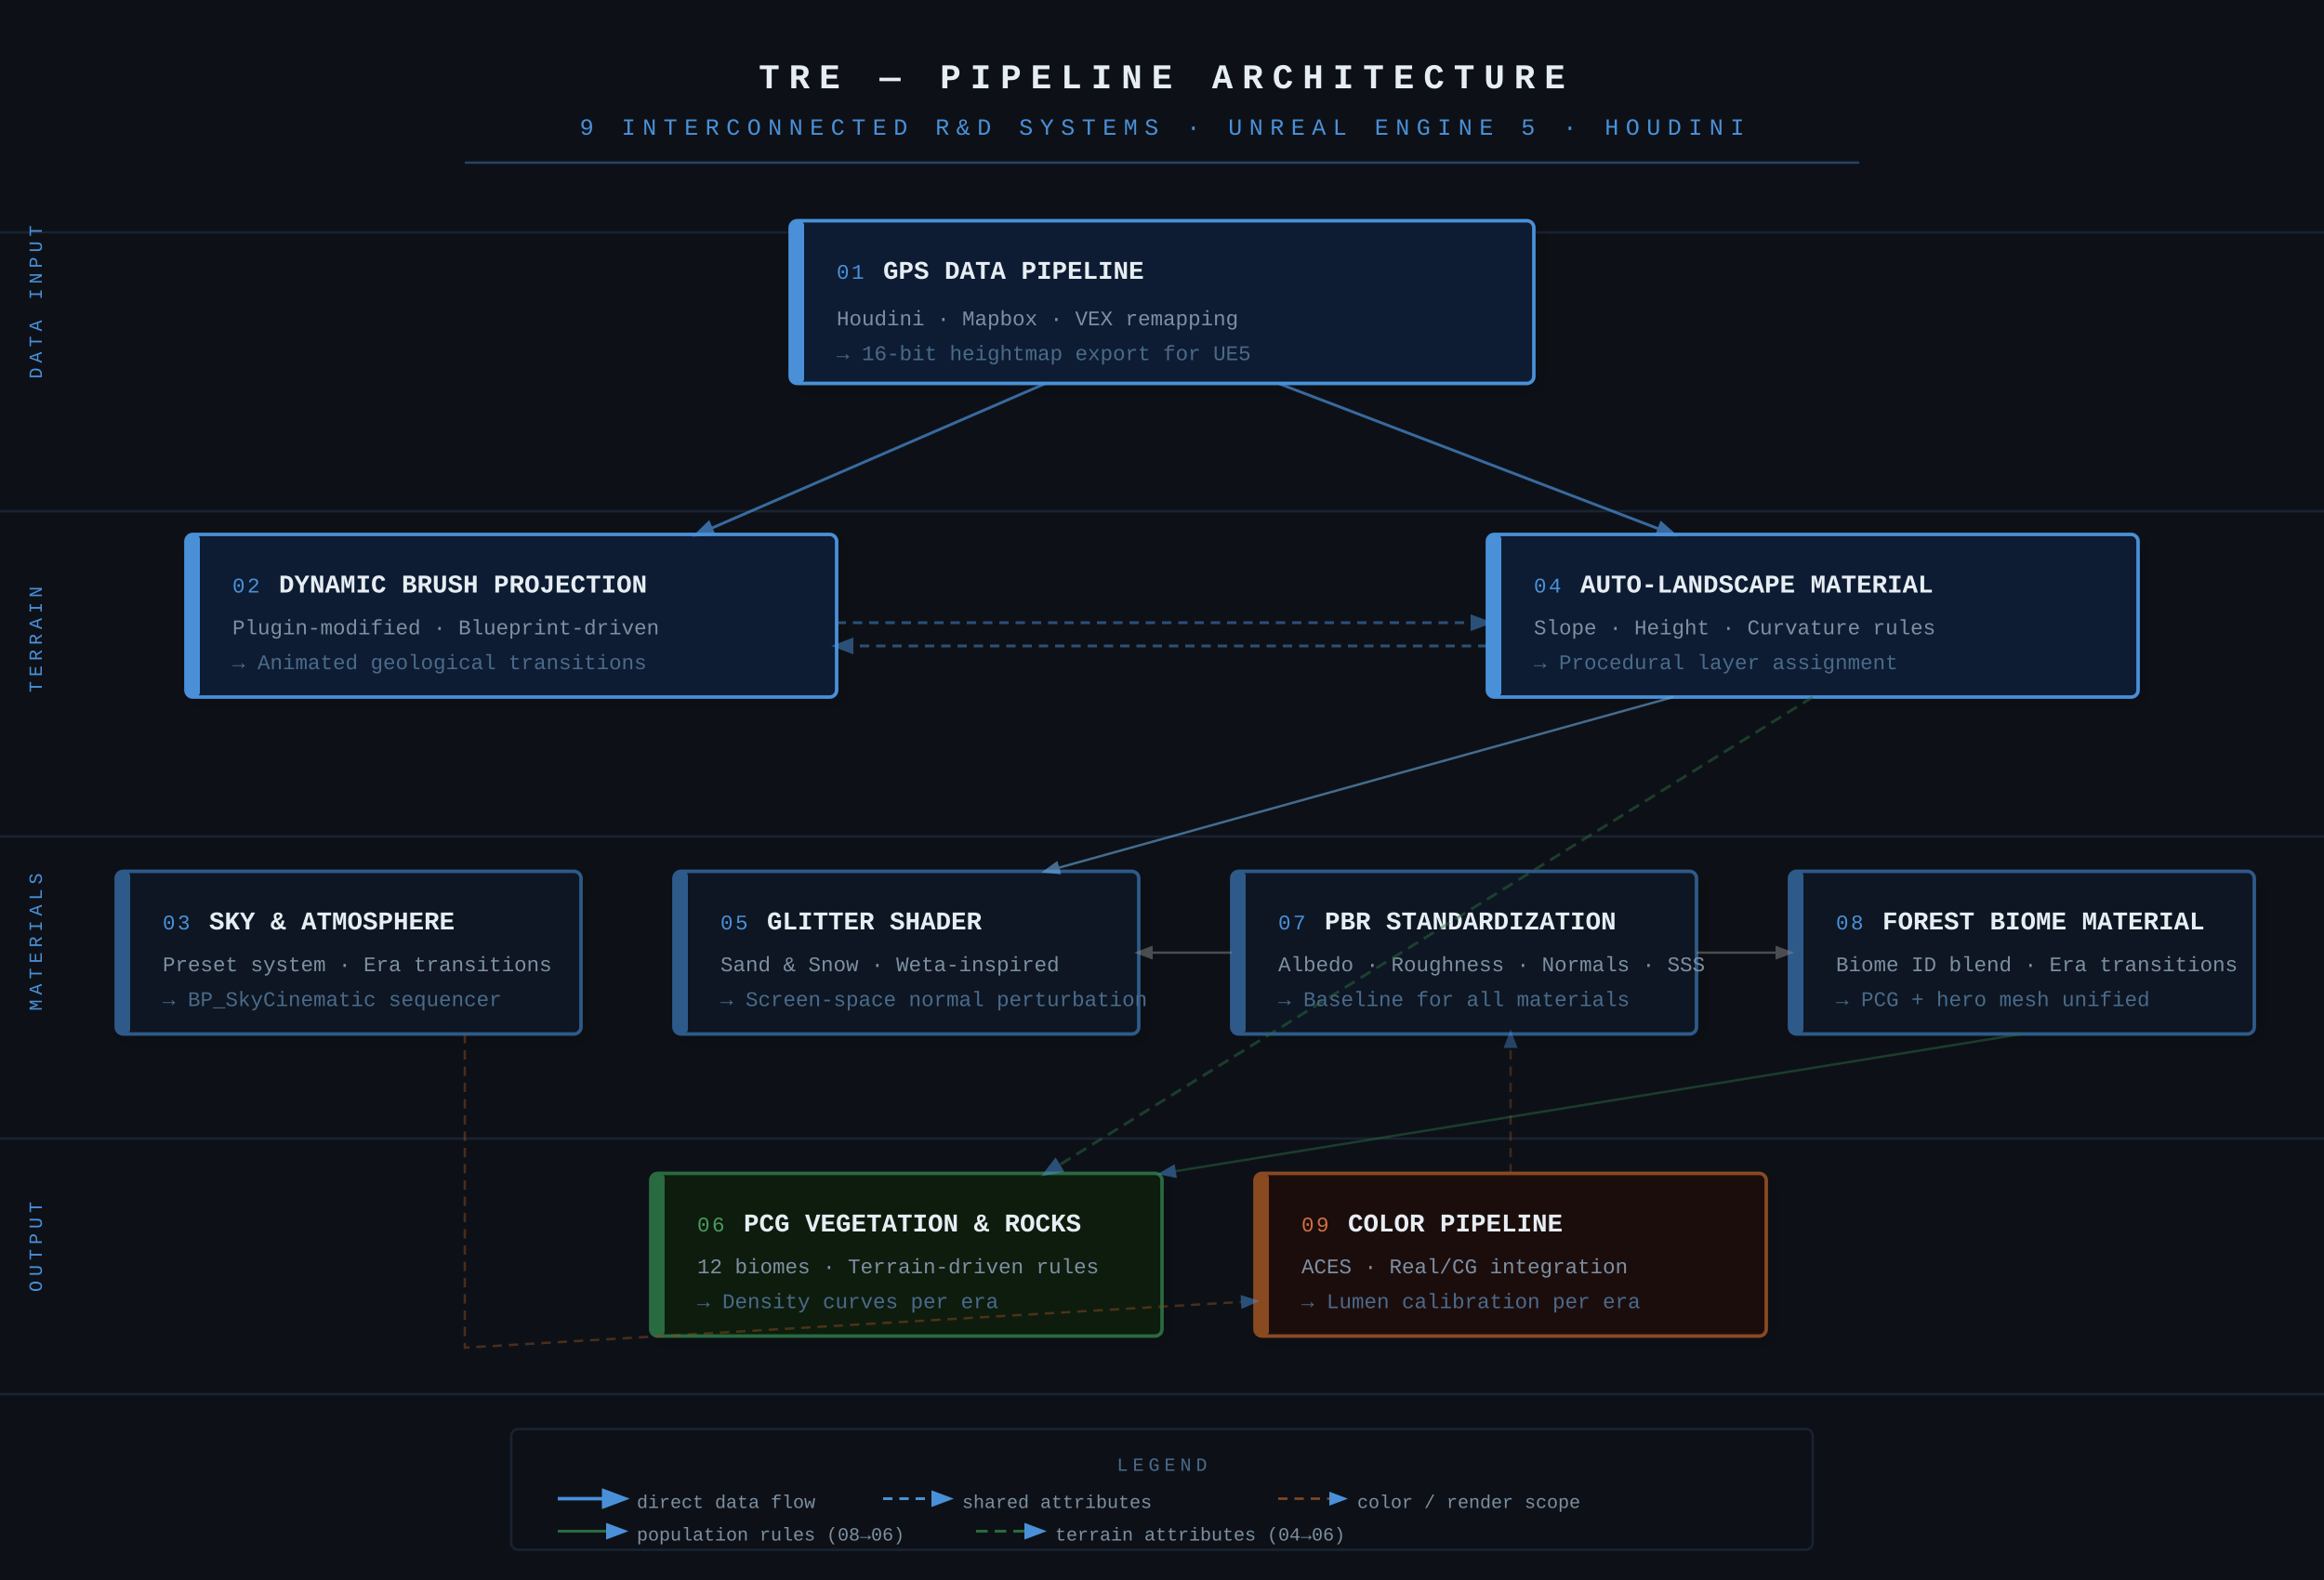
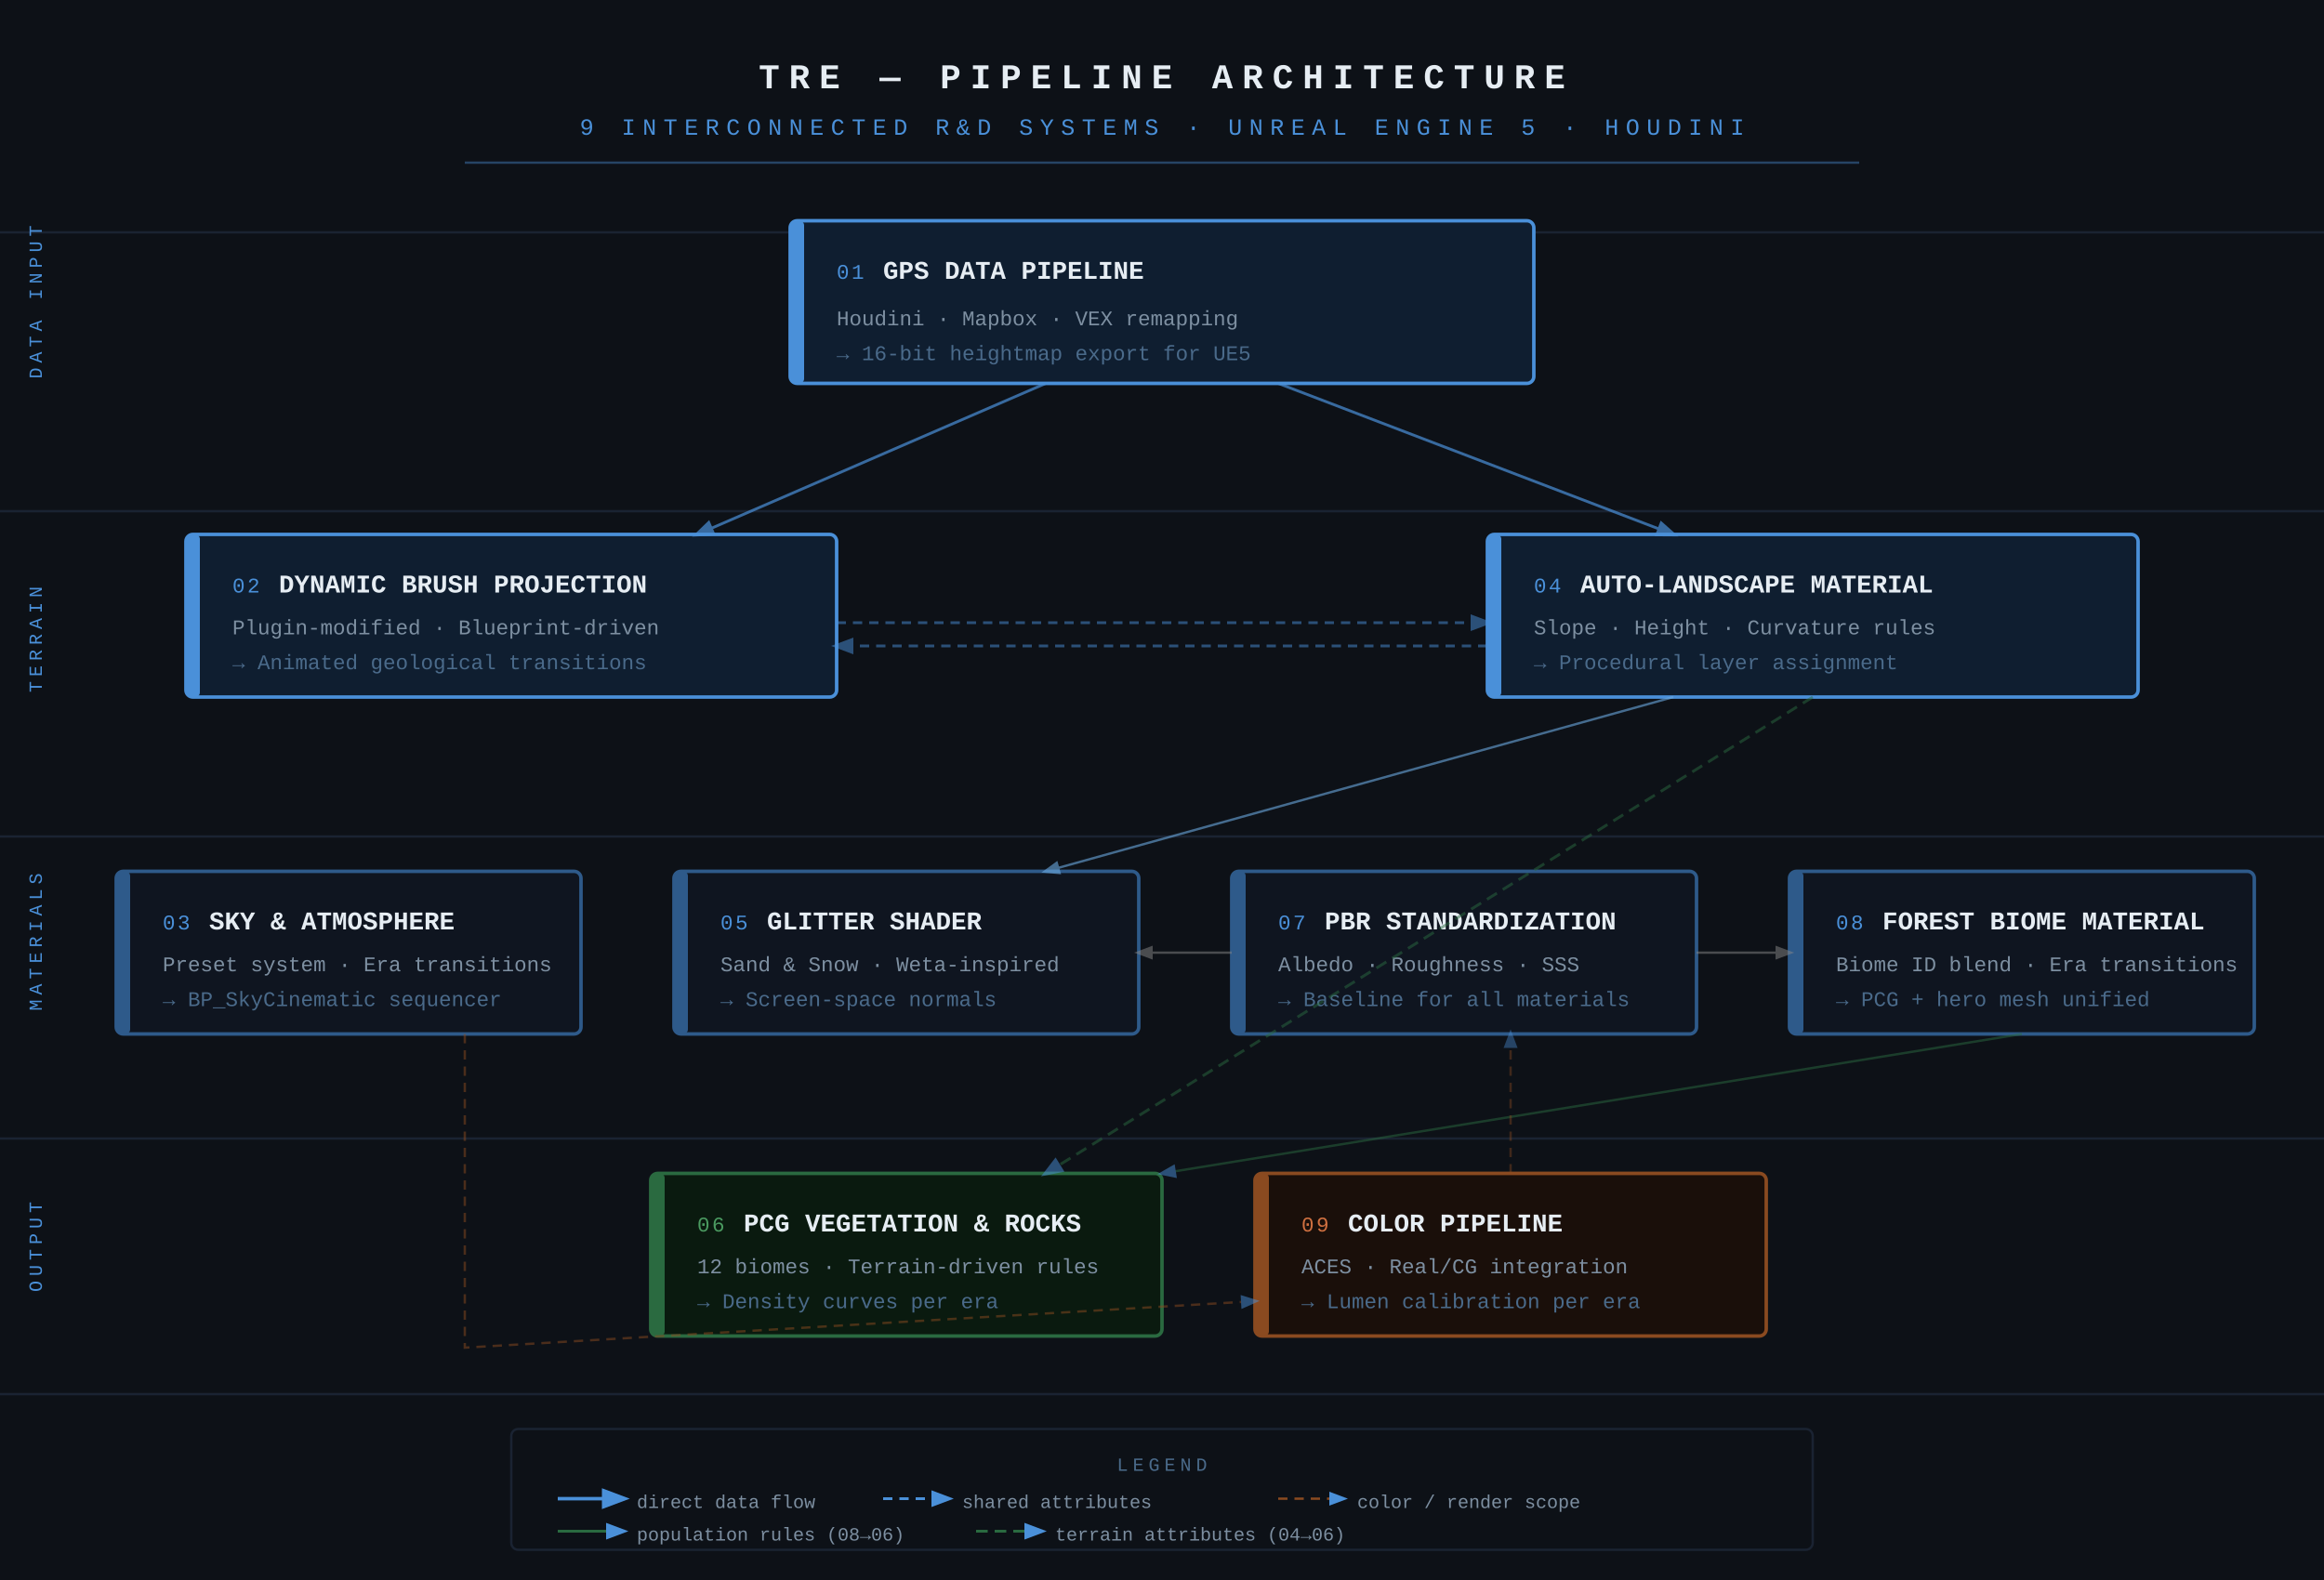
<svg xmlns="http://www.w3.org/2000/svg" viewBox="0 0 1000 680" width="1000" height="680" font-family="'Courier New', monospace">
  <defs>
    <marker id="arrow" markerWidth="8" markerHeight="8" refX="6" refY="3" orient="auto">
      <path d="M0,0 L0,6 L8,3 z" fill="#4A90D9" />
    </marker>
    <marker id="arrow-light" markerWidth="8" markerHeight="8" refX="6" refY="3" orient="auto">
      <path d="M0,0 L0,6 L8,3 z" fill="#6BA8E0" />
    </marker>
    <marker id="arrow-gray" markerWidth="8" markerHeight="8" refX="6" refY="3" orient="auto">
      <path d="M0,0 L0,6 L8,3 z" fill="#888" />
    </marker>
-     <filter id="shadow">
-       <feDropShadow dx="2" dy="2" stdDeviation="3" flood-color="#00000030" />
-     </filter>
  </defs>
  <rect width="1000" height="680" fill="#0D1117" />
  <g stroke="#1A2332" stroke-width="1">
    <line x1="0" y1="100" x2="1000" y2="100" />
    <line x1="0" y1="220" x2="1000" y2="220" />
    <line x1="0" y1="360" x2="1000" y2="360" />
    <line x1="0" y1="490" x2="1000" y2="490" />
    <line x1="0" y1="600" x2="1000" y2="600" />
  </g>
  <text x="500" y="38" text-anchor="middle" font-size="15" fill="#E6EDF3" letter-spacing="4" font-weight="bold">TRE — PIPELINE ARCHITECTURE</text>
  <text x="500" y="58" text-anchor="middle" font-size="10" fill="#4A90D9" letter-spacing="3">9 INTERCONNECTED R&amp;D SYSTEMS · UNREAL ENGINE 5 · HOUDINI</text>
  <line x1="200" y1="70" x2="800" y2="70" stroke="#4A90D9" stroke-width="1" opacity="0.4" />
  <text x="18" y="163" font-size="8" fill="#4A90D9" letter-spacing="2" transform="rotate(-90, 18, 163)">DATA INPUT</text>
  <text x="18" y="298" font-size="8" fill="#4A90D9" letter-spacing="2" transform="rotate(-90, 18, 298)">TERRAIN</text>
  <text x="18" y="435" font-size="8" fill="#4A90D9" letter-spacing="2" transform="rotate(-90, 18, 435)">MATERIALS</text>
  <text x="18" y="556" font-size="8" fill="#4A90D9" letter-spacing="2" transform="rotate(-90, 18, 556)">OUTPUT</text>
-   <rect x="340" y="95" width="320" height="70" rx="3" fill="#0F1E30" stroke="#4A90D9" stroke-width="1.5" filter="url(#shadow)" />
+   <rect x="340" y="95" width="320" height="70" rx="3" fill="#0F1E30" stroke="#4A90D9" stroke-width="1.5" />
  <rect x="340" y="95" width="6" height="70" rx="2" fill="#4A90D9" />
  <text x="360" y="120" font-size="9" fill="#4A90D9" letter-spacing="1">01</text>
  <text x="380" y="120" font-size="11" fill="#E6EDF3" font-weight="bold">GPS DATA PIPELINE</text>
  <text x="360" y="140" font-size="9" fill="#7D8FA1">Houdini · Mapbox · VEX remapping</text>
  <text x="360" y="155" font-size="9" fill="#4A6A8A">→ 16-bit heightmap export for UE5</text>
-   <rect x="80" y="230" width="280" height="70" rx="3" fill="#0F1E30" stroke="#4A90D9" stroke-width="1.5" filter="url(#shadow)" />
+   <rect x="80" y="230" width="280" height="70" rx="3" fill="#0F1E30" stroke="#4A90D9" stroke-width="1.5" />
  <rect x="80" y="230" width="6" height="70" rx="2" fill="#4A90D9" />
  <text x="100" y="255" font-size="9" fill="#4A90D9" letter-spacing="1">02</text>
  <text x="120" y="255" font-size="11" fill="#E6EDF3" font-weight="bold">DYNAMIC BRUSH PROJECTION</text>
  <text x="100" y="273" font-size="9" fill="#7D8FA1">Plugin-modified · Blueprint-driven</text>
  <text x="100" y="288" font-size="9" fill="#4A6A8A">→ Animated geological transitions</text>
-   <rect x="640" y="230" width="280" height="70" rx="3" fill="#0F1E30" stroke="#4A90D9" stroke-width="1.5" filter="url(#shadow)" />
+   <rect x="640" y="230" width="280" height="70" rx="3" fill="#0F1E30" stroke="#4A90D9" stroke-width="1.5" />
  <rect x="640" y="230" width="6" height="70" rx="2" fill="#4A90D9" />
  <text x="660" y="255" font-size="9" fill="#4A90D9" letter-spacing="1">04</text>
  <text x="680" y="255" font-size="11" fill="#E6EDF3" font-weight="bold">AUTO-LANDSCAPE MATERIAL</text>
  <text x="660" y="273" font-size="9" fill="#7D8FA1">Slope · Height · Curvature rules</text>
  <text x="660" y="288" font-size="9" fill="#4A6A8A">→ Procedural layer assignment</text>
-   <rect x="50" y="375" width="200" height="70" rx="3" fill="#0F1520" stroke="#2E5A8A" stroke-width="1.5" filter="url(#shadow)" />
+   <rect x="50" y="375" width="200" height="70" rx="3" fill="#0F1520" stroke="#2E5A8A" stroke-width="1.5" />
  <rect x="50" y="375" width="6" height="70" rx="2" fill="#2E5A8A" />
  <text x="70" y="400" font-size="9" fill="#4A90D9" letter-spacing="1">03</text>
  <text x="90" y="400" font-size="11" fill="#E6EDF3" font-weight="bold">SKY &amp; ATMOSPHERE</text>
  <text x="70" y="418" font-size="9" fill="#7D8FA1">Preset system · Era transitions</text>
  <text x="70" y="433" font-size="9" fill="#4A6A8A">→ BP_SkyCinematic sequencer</text>
-   <rect x="290" y="375" width="200" height="70" rx="3" fill="#0F1520" stroke="#2E5A8A" stroke-width="1.5" filter="url(#shadow)" />
+   <rect x="290" y="375" width="200" height="70" rx="3" fill="#0F1520" stroke="#2E5A8A" stroke-width="1.5" />
  <rect x="290" y="375" width="6" height="70" rx="2" fill="#2E5A8A" />
  <text x="310" y="400" font-size="9" fill="#4A90D9" letter-spacing="1">05</text>
  <text x="330" y="400" font-size="11" fill="#E6EDF3" font-weight="bold">GLITTER SHADER</text>
  <text x="310" y="418" font-size="9" fill="#7D8FA1">Sand &amp; Snow · Weta-inspired</text>
-   <text x="310" y="433" font-size="9" fill="#4A6A8A">→ Screen-space normal perturbation</text>
-   <rect x="530" y="375" width="200" height="70" rx="3" fill="#0F1520" stroke="#2E5A8A" stroke-width="1.5" filter="url(#shadow)" />
+   <text x="310" y="433" font-size="9" fill="#4A6A8A">→ Screen-space normals</text>
+   <rect x="530" y="375" width="200" height="70" rx="3" fill="#0F1520" stroke="#2E5A8A" stroke-width="1.5" />
  <rect x="530" y="375" width="6" height="70" rx="2" fill="#2E5A8A" />
  <text x="550" y="400" font-size="9" fill="#4A90D9" letter-spacing="1">07</text>
  <text x="570" y="400" font-size="11" fill="#E6EDF3" font-weight="bold">PBR STANDARDIZATION</text>
-   <text x="550" y="418" font-size="9" fill="#7D8FA1">Albedo · Roughness · Normals · SSS</text>
+   <text x="550" y="418" font-size="9" fill="#7D8FA1">Albedo · Roughness · SSS</text>
  <text x="550" y="433" font-size="9" fill="#4A6A8A">→ Baseline for all materials</text>
-   <rect x="770" y="375" width="200" height="70" rx="3" fill="#0F1520" stroke="#2E5A8A" stroke-width="1.5" filter="url(#shadow)" />
+   <rect x="770" y="375" width="200" height="70" rx="3" fill="#0F1520" stroke="#2E5A8A" stroke-width="1.5" />
  <rect x="770" y="375" width="6" height="70" rx="2" fill="#2E5A8A" />
  <text x="790" y="400" font-size="9" fill="#4A90D9" letter-spacing="1">08</text>
  <text x="810" y="400" font-size="11" fill="#E6EDF3" font-weight="bold">FOREST BIOME MATERIAL</text>
  <text x="790" y="418" font-size="9" fill="#7D8FA1">Biome ID blend · Era transitions</text>
  <text x="790" y="433" font-size="9" fill="#4A6A8A">→ PCG + hero mesh unified</text>
-   <rect x="280" y="505" width="220" height="70" rx="3" fill="#0A1A0F" stroke="#2A6A40" stroke-width="1.5" filter="url(#shadow)" />
+   <rect x="280" y="505" width="220" height="70" rx="3" fill="#0A1A0F" stroke="#2A6A40" stroke-width="1.5" />
  <rect x="280" y="505" width="6" height="70" rx="2" fill="#2A6A40" />
  <text x="300" y="530" font-size="9" fill="#4A9A60" letter-spacing="1">06</text>
  <text x="320" y="530" font-size="11" fill="#E6EDF3" font-weight="bold">PCG VEGETATION &amp; ROCKS</text>
  <text x="300" y="548" font-size="9" fill="#7D8FA1">12 biomes · Terrain-driven rules</text>
  <text x="300" y="563" font-size="9" fill="#4A6A8A">→ Density curves per era</text>
-   <rect x="540" y="505" width="220" height="70" rx="3" fill="#1A0F0A" stroke="#8A4A20" stroke-width="1.5" filter="url(#shadow)" />
+   <rect x="540" y="505" width="220" height="70" rx="3" fill="#1A0F0A" stroke="#8A4A20" stroke-width="1.5" />
  <rect x="540" y="505" width="6" height="70" rx="2" fill="#8A4A20" />
  <text x="560" y="530" font-size="9" fill="#D07040" letter-spacing="1">09</text>
  <text x="580" y="530" font-size="11" fill="#E6EDF3" font-weight="bold">COLOR PIPELINE</text>
  <text x="560" y="548" font-size="9" fill="#7D8FA1">ACES · Real/CG integration</text>
  <text x="560" y="563" font-size="9" fill="#4A6A8A">→ Lumen calibration per era</text>
  <path d="M 450 165 L 300 230" stroke="#4A90D9" stroke-width="1.2" fill="none" marker-end="url(#arrow)" opacity="0.7" />
  <path d="M 550 165 L 720 230" stroke="#4A90D9" stroke-width="1.2" fill="none" marker-end="url(#arrow)" opacity="0.7" />
  <path d="M 360 268 L 640 268" stroke="#4A90D9" stroke-width="1.2" fill="none" marker-end="url(#arrow)" opacity="0.5" stroke-dasharray="4,3" />
  <path d="M 640 278 L 360 278" stroke="#4A90D9" stroke-width="1.2" fill="none" marker-end="url(#arrow)" opacity="0.5" stroke-dasharray="4,3" />
  <path d="M 720 300 L 450 375" stroke="#6BA8E0" stroke-width="1" fill="none" marker-end="url(#arrow-light)" opacity="0.6" />
  <path d="M 780 300 L 450 505" stroke="#2A6A40" stroke-width="1.2" fill="none" marker-end="url(#arrow)" opacity="0.5" stroke-dasharray="5,3" />
  <path d="M 530 410 L 490 410" stroke="#888" stroke-width="1" fill="none" marker-end="url(#arrow-gray)" opacity="0.5" />
  <path d="M 730 410 L 770 410" stroke="#888" stroke-width="1" fill="none" marker-end="url(#arrow-gray)" opacity="0.5" />
  <path d="M 870 445 L 500 505" stroke="#2A6A40" stroke-width="1" fill="none" marker-end="url(#arrow)" opacity="0.5" />
  <path d="M 200 445 L 200 580 L 540 560" stroke="#8A4A20" stroke-width="1" fill="none" marker-end="url(#arrow)" opacity="0.5" stroke-dasharray="4,3" />
  <path d="M 650 505 L 650 445" stroke="#8A4A20" stroke-width="1" fill="none" marker-end="url(#arrow)" opacity="0.4" stroke-dasharray="4,3" />
  <rect x="220" y="615" width="560" height="52" rx="3" fill="#0D1117" stroke="#1A2332" stroke-width="1" />
  <text x="500" y="633" text-anchor="middle" font-size="8" fill="#4A6A8A" letter-spacing="2">LEGEND</text>
  <line x1="240" y1="645" x2="268" y2="645" stroke="#4A90D9" stroke-width="1.5" marker-end="url(#arrow)" />
  <text x="274" y="649" font-size="8" fill="#7D8FA1">direct data flow</text>
  <line x1="380" y1="645" x2="408" y2="645" stroke="#4A90D9" stroke-width="1.2" stroke-dasharray="4,3" marker-end="url(#arrow)" />
  <text x="414" y="649" font-size="8" fill="#7D8FA1">shared attributes</text>
  <line x1="550" y1="645" x2="578" y2="645" stroke="#8A4A20" stroke-width="1" stroke-dasharray="4,3" marker-end="url(#arrow)" />
  <text x="584" y="649" font-size="8" fill="#7D8FA1">color / render scope</text>
  <line x1="240" y1="659" x2="268" y2="659" stroke="#2A6A40" stroke-width="1.2" marker-end="url(#arrow)" />
  <text x="274" y="663" font-size="8" fill="#7D8FA1">population rules (08→06)</text>
  <line x1="420" y1="659" x2="448" y2="659" stroke="#2A6A40" stroke-width="1.2" stroke-dasharray="5,3" marker-end="url(#arrow)" />
  <text x="454" y="663" font-size="8" fill="#7D8FA1">terrain attributes (04→06)</text>
</svg>
